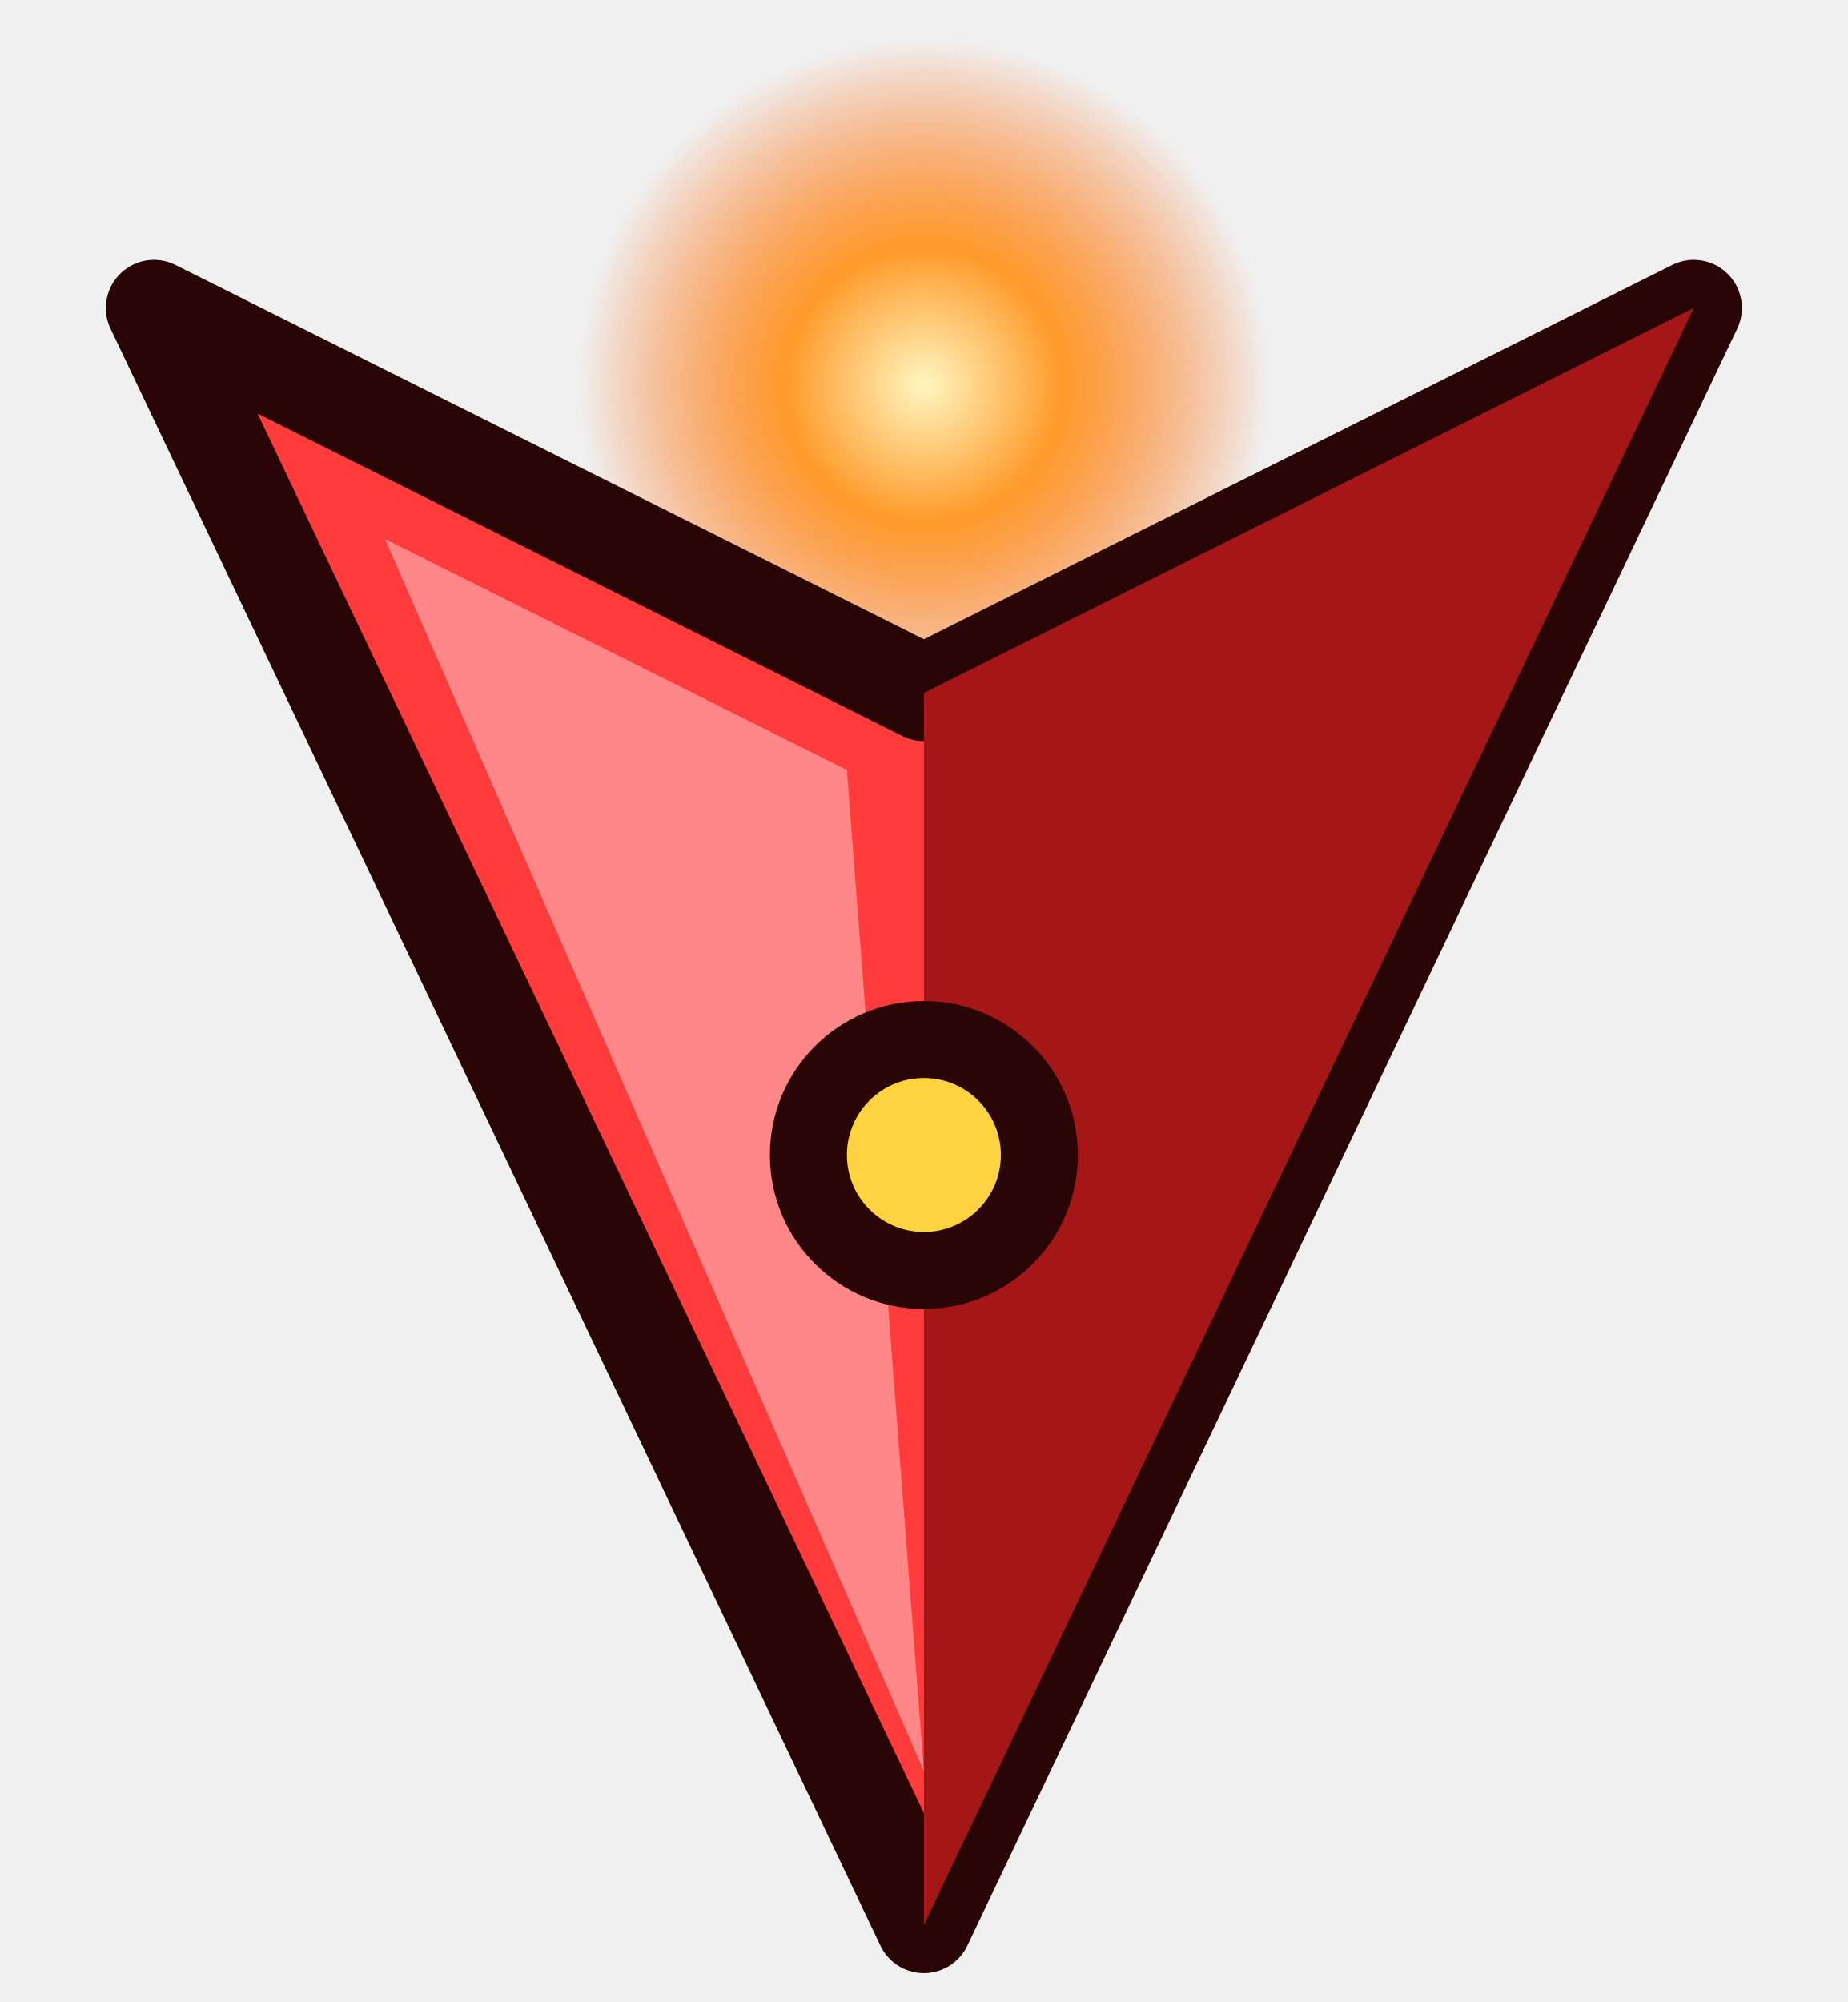
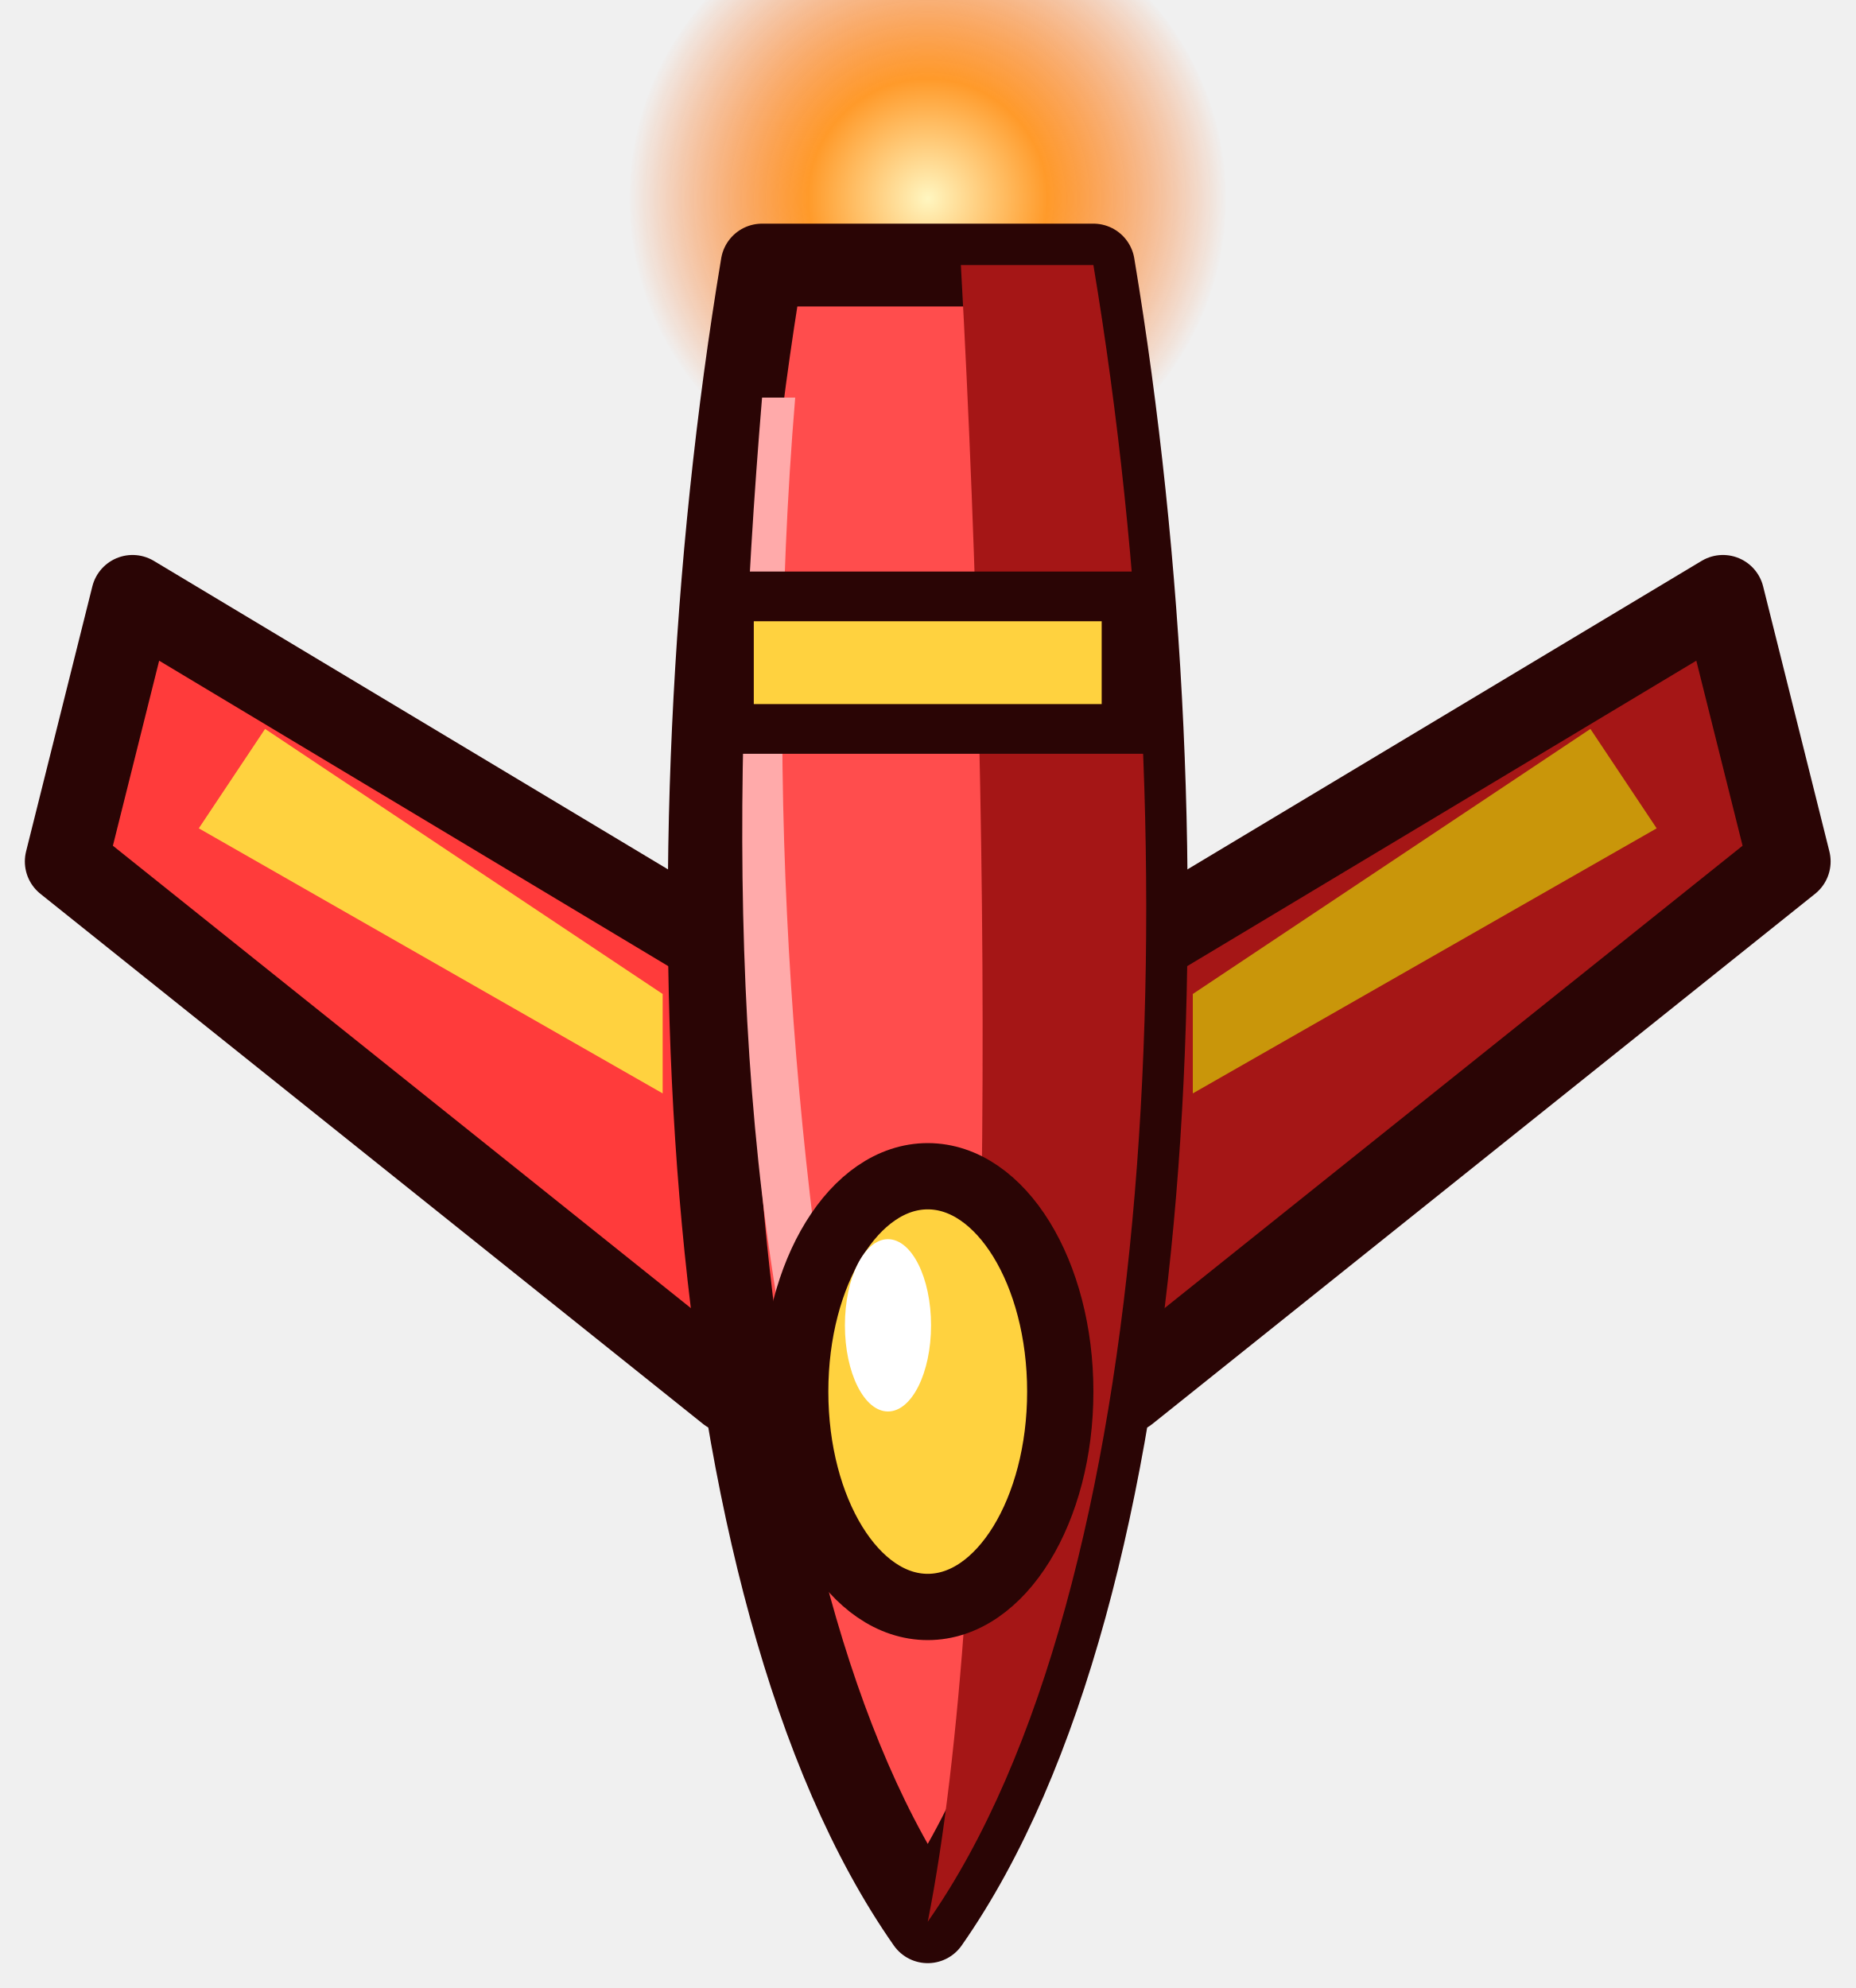
- <svg xmlns="http://www.w3.org/2000/svg" viewBox="0 0 48 52">
+ <svg xmlns="http://www.w3.org/2000/svg" viewBox="0 0 56 60">
  <defs>
    <radialGradient id="glow-orange">
      <stop offset="0" stop-color="#fff6c0" />
      <stop offset="0.4" stop-color="#ff9a2a" />
      <stop offset="1" stop-color="#ff5a00" stop-opacity="0" />
    </radialGradient>
  </defs>
-   <circle cx="24" cy="10" r="9" fill="url(#glow-orange)" />
-   <path d="M24 50 L4 8 L24 18 L44 8 Z" fill="#ff3b3b" stroke="#2a0505" stroke-width="2.5" stroke-linejoin="round" />
-   <path d="M24 50 L44 8 L24 18 Z" fill="#a51616" />
-   <path d="M24 46 L10 14 L22 20 Z" fill="#ff9a9a" opacity="0.8" />
-   <circle cx="24" cy="30" r="4" fill="#2a0505" />
-   <circle cx="24" cy="30" r="2" fill="#ffd23f" />
+   <circle cx="28" cy="6" r="9" fill="url(#glow-orange)" />
+   <path d="M24 30 L4 18 L2 26 L22 42 Z" fill="#ff3b3b" stroke="#2a0505" stroke-width="2.5" stroke-linejoin="round" />
+   <path d="M32 30 L52 18 L54 26 L34 42 Z" fill="#a51616" stroke="#2a0505" stroke-width="2.5" stroke-linejoin="round" />
+   <path d="M8 22 L20 30 L20 33 L6 25 Z" fill="#ffd23f" />
+   <path d="M48 22 L36 30 L36 33 L50 25 Z" fill="#c9960a" />
+   <path d="M28 58 C35 48 36 26 33 8 L23 8 C20 26 21 48 28 58 Z" fill="#ff4d4d" stroke="#2a0505" stroke-width="2.5" stroke-linejoin="round" />
+   <path d="M28 58 C35 48 36 26 33 8 L29 8 C30 26 30 48 28 58 Z" fill="#a51616" />
+   <path d="M24 12 C23 24 24 36 26 46 L25 46 C22 36 22 24 23 12 Z" fill="#ffaaaa" />
+   <rect x="22" y="18" width="12" height="4" fill="#ffd23f" stroke="#2a0505" stroke-width="1.5" />
+   <ellipse cx="28" cy="42" rx="4" ry="6.5" fill="#ffd23f" stroke="#2a0505" stroke-width="2" />
+   <ellipse cx="26.8" cy="40" rx="1.3" ry="2.6" fill="#ffffff" />
</svg>
